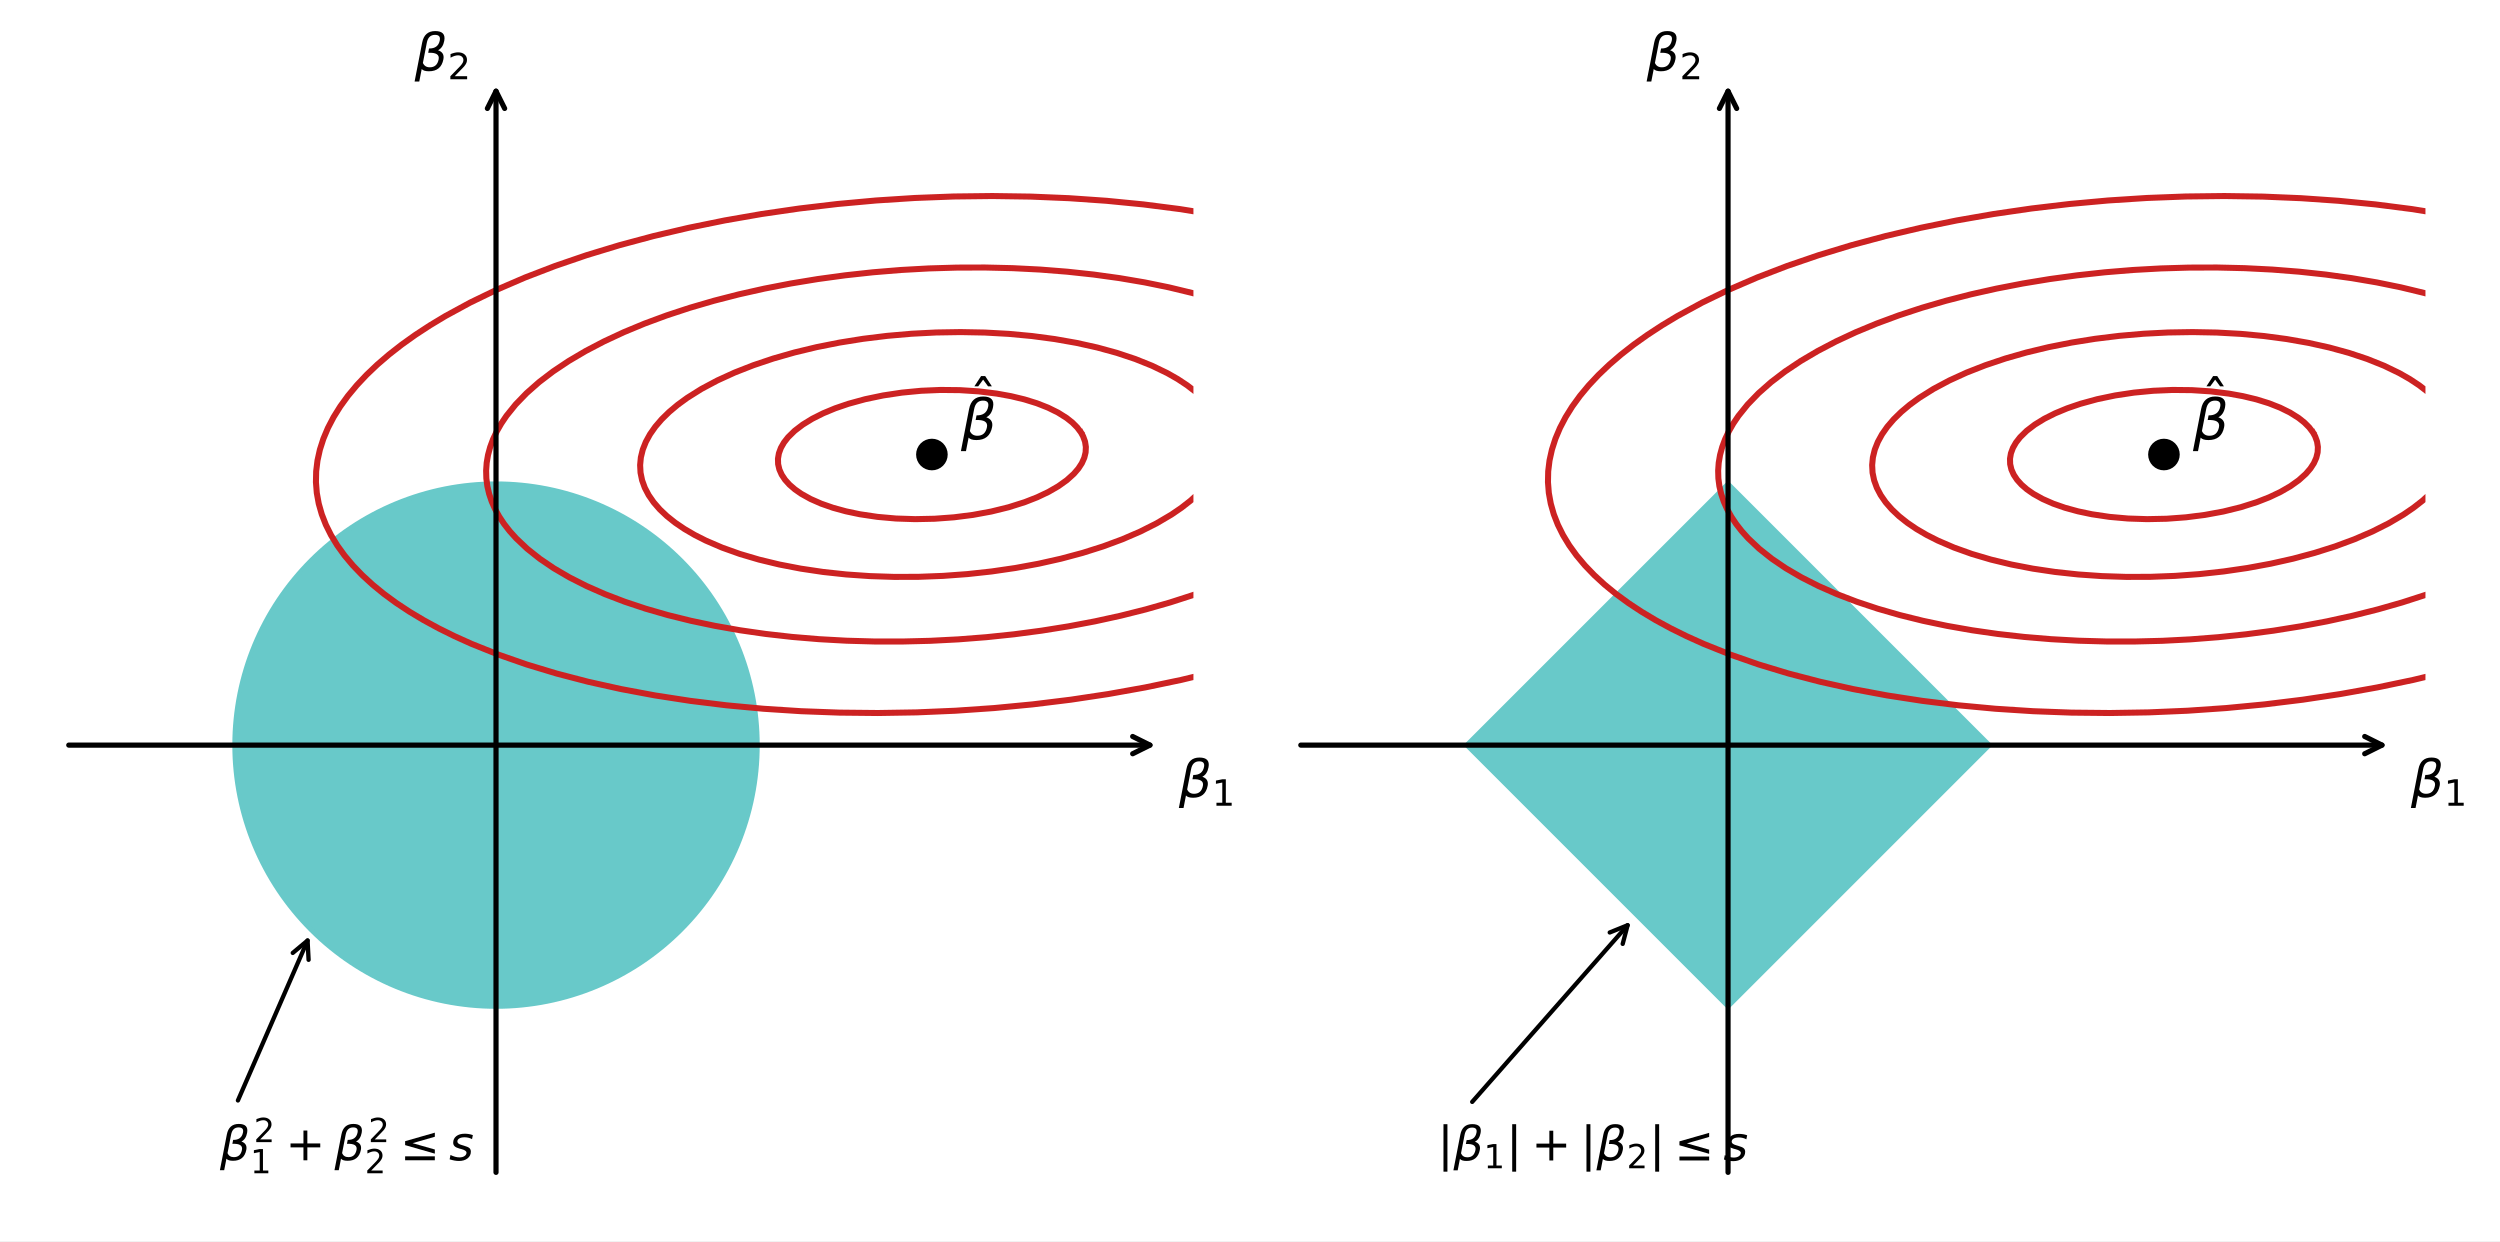
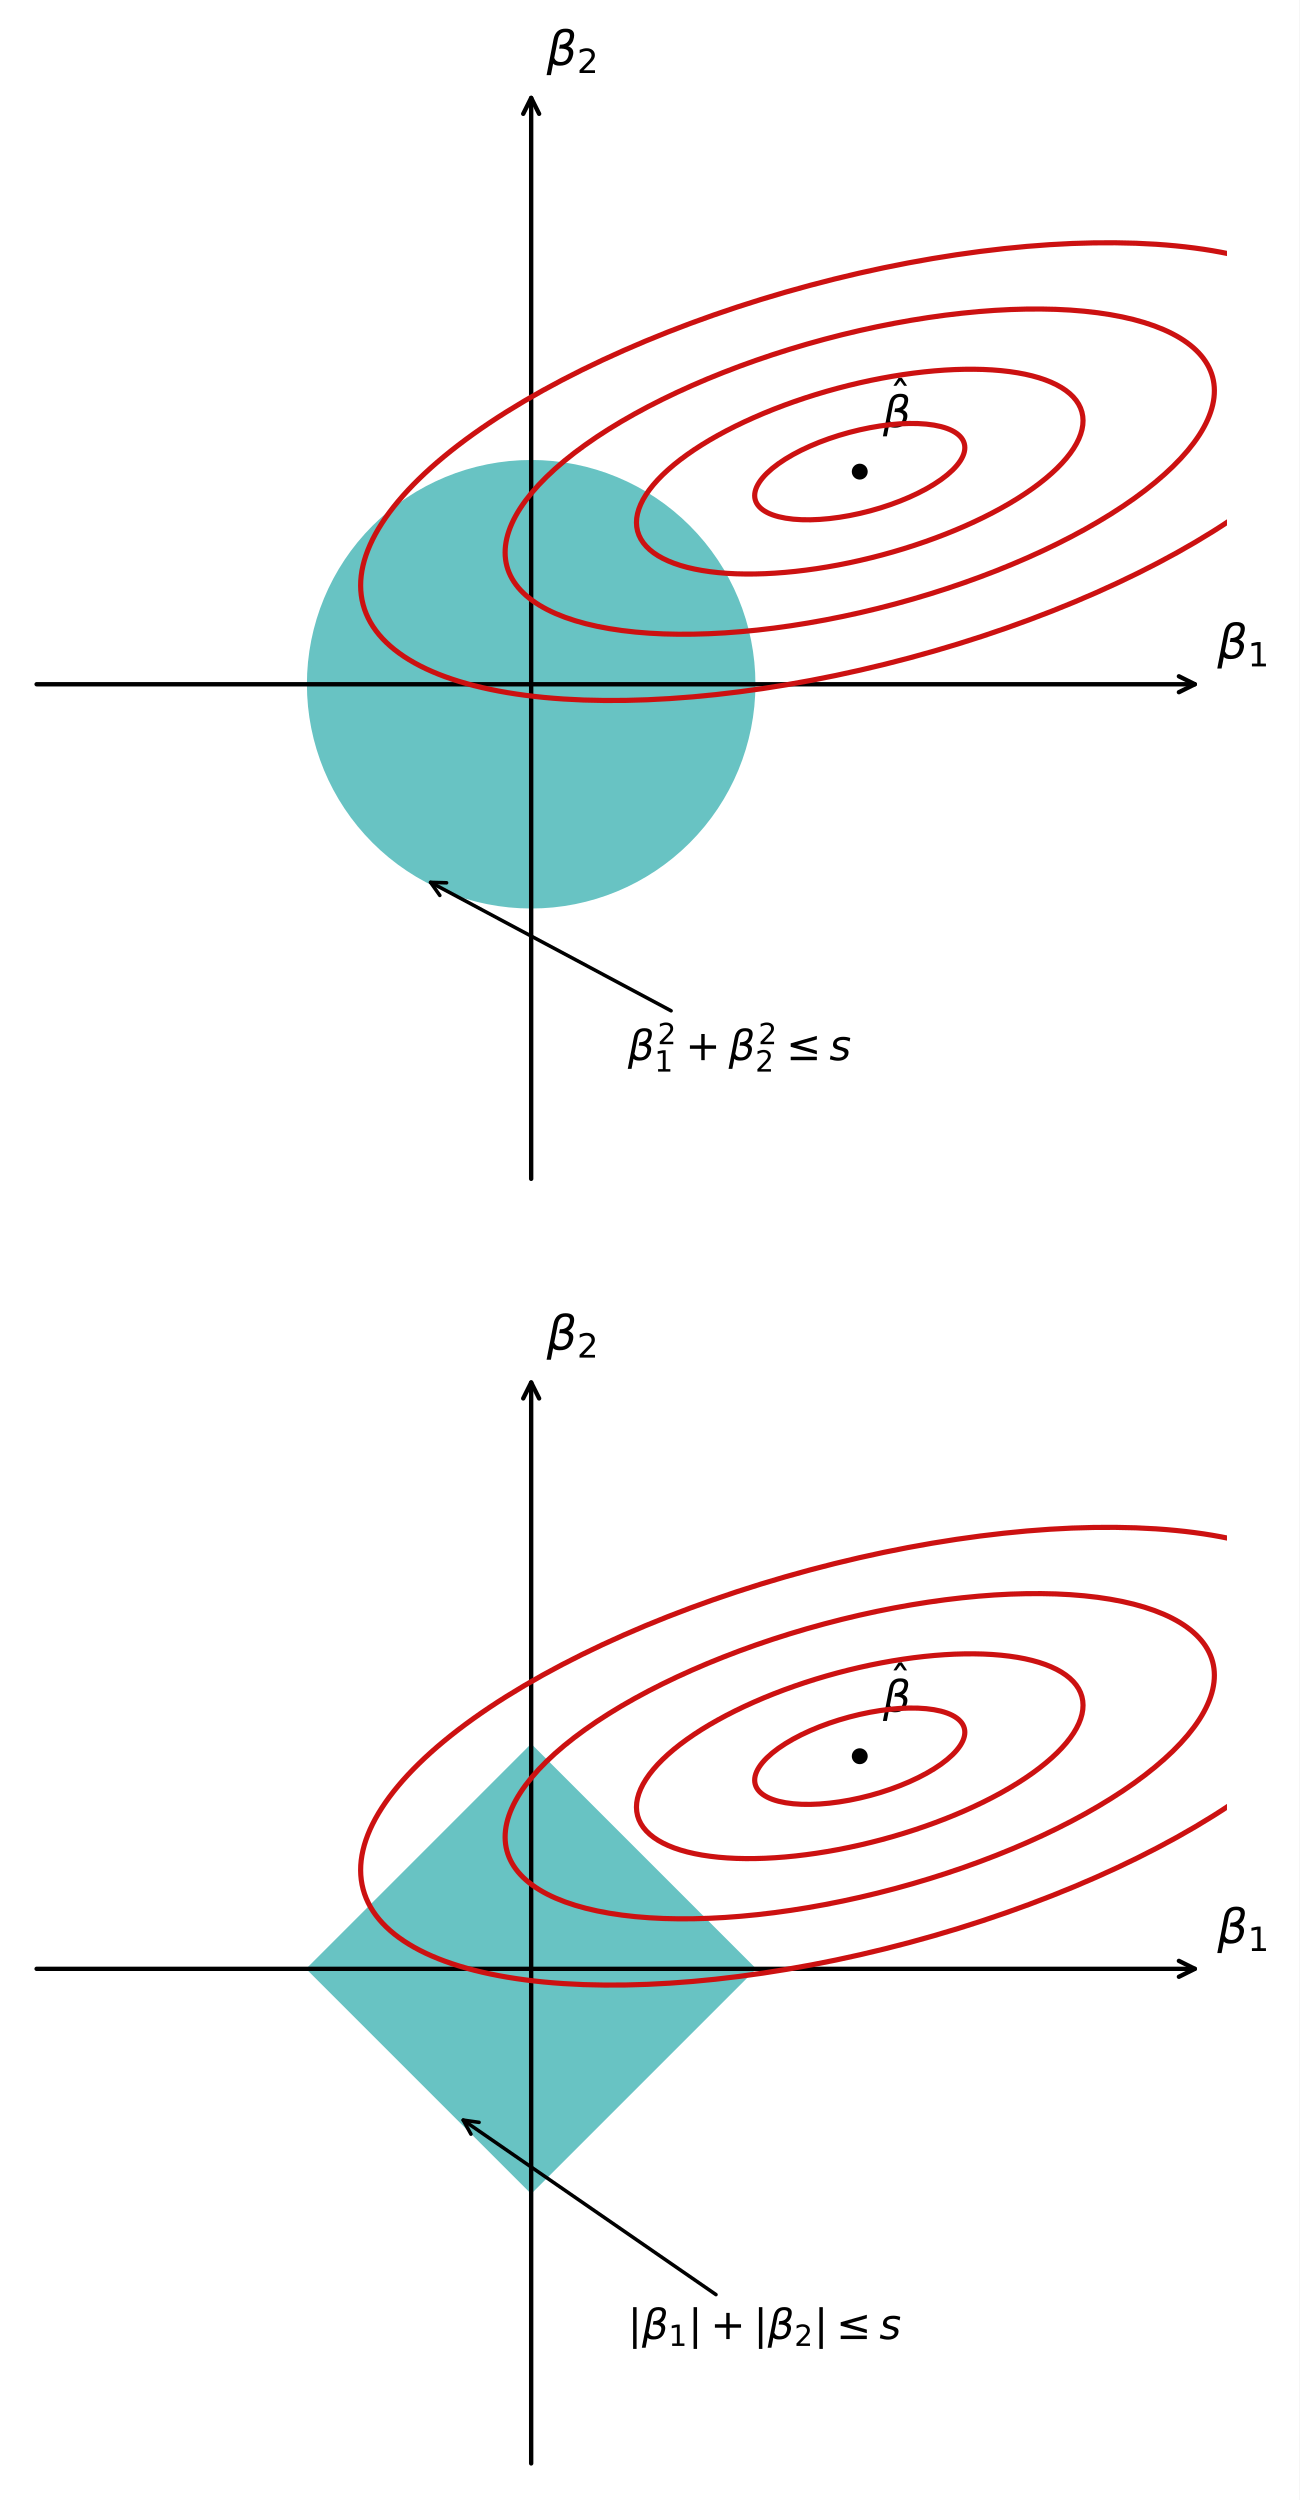
- <svg xmlns="http://www.w3.org/2000/svg" xmlns:xlink="http://www.w3.org/1999/xlink" width="579.329pt" height="287.609pt" viewBox="0 0 579.329 287.609" version="1.1">
+ <svg xmlns="http://www.w3.org/2000/svg" xmlns:xlink="http://www.w3.org/1999/xlink" width="326.73pt" height="628.613pt" viewBox="0 0 326.73 628.613" version="1.1">
  <defs>
    <style type="text/css">*{stroke-linejoin: round; stroke-linecap: butt}</style>
  </defs>
  <g id="figure_1">
    <g id="patch_1">
-       <path d="M 0 287.609  L 579.329 287.609  L 579.329 0  L 0 0  z " style="fill: #ffffff" />
+       <path d="M 0 628.613  L 326.73 628.613  L 326.73 0  L 0 0  z " style="fill: #ffffff" />
    </g>
    <g id="axes_1">
      <g id="patch_2">
-         <path d="M 114.942 233.272  C 131.015 233.272 146.432 226.886 157.797 215.521  C 169.162 204.156 175.548 188.739 175.548 172.667  C 175.548 156.594 169.162 141.177 157.797 129.812  C 146.432 118.447 131.015 112.061 114.942 112.061  C 98.87 112.061 83.453 118.447 72.088 129.812  C 60.723 141.177 54.337 156.594 54.337 172.667  C 54.337 188.739 60.723 204.156 72.088 215.521  C 83.453 226.886 98.87 233.272 114.942 233.272  z " clip-path="url(#pa622260f29)" style="fill: #4dbfbf; opacity: 0.85; stroke: #4dbfbf; stroke-linejoin: miter" />
+         <path d="M 7.2 298.41  L 308.52 298.41  L 308.52 16.53  L 7.2 16.53  z " style="fill: #ffffff" />
      </g>
-       <g id="line2d_1">
-         <path d="M 250.496 100.21  L 249.622 99.046  L 248.51 97.927  L 247.169 96.86  L 245.183 95.611  L 242.875 94.47  L 240.27 93.448  L 237.397 92.557  L 234.287 91.807  L 230.975 91.206  L 226.785 90.692  L 222.423 90.409  L 217.958 90.363  L 213.462 90.555  L 209.005 90.982  L 204.658 91.636  L 200.491 92.507  L 196.569 93.582  L 193.533 94.621  L 190.745 95.779  L 188.234 97.041  L 186.029 98.395  L 184.155 99.826  L 182.631 101.317  L 181.675 102.542  L 180.962 103.787  L 180.496 105.043  L 180.28 106.301  L 180.316 107.553  L 180.604 108.788  L 181.141 109.999  L 181.924 111.177  L 182.947 112.314  L 184.204 113.401  L 185.684 114.432  L 187.834 115.629  L 190.294 116.712  L 193.037 117.669  L 196.033 118.491  L 199.248 119.167  L 203.346 119.777  L 207.645 120.157  L 212.075 120.302  L 216.567 120.209  L 221.049 119.879  L 225.45 119.319  L 229.701 118.537  L 233.733 117.544  L 237.482 116.358  L 240.348 115.235  L 242.945 114.003  L 245.245 112.675  L 247.221 111.266  L 248.852 109.791  L 249.896 108.575  L 250.701 107.336  L 251.26 106.083  L 251.57 104.825  L 251.629 103.57  L 251.435 102.328  L 250.991 101.107  L 250.496 100.21  L 250.496 100.21  " clip-path="url(#pa622260f29)" style="fill: none; stroke: #cc2222; stroke-width: 1.4; stroke-linecap: square" />
-       </g>
-       <g id="line2d_2">
-         <path d="M 281.404 95.631  L 280.205 93.97  L 278.751 92.354  L 277.047 90.79  L 275.1 89.284  L 272.919 87.841  L 270.511 86.468  L 266.965 84.755  L 263.059 83.187  L 258.82 81.775  L 254.278 80.53  L 249.466 79.46  L 244.417 78.572  L 239.167 77.873  L 233.753 77.368  L 228.214 77.061  L 222.588 76.953  L 216.915 77.046  L 211.235 77.338  L 205.588 77.828  L 200.015 78.512  L 194.554 79.385  L 189.245 80.442  L 184.124 81.674  L 179.227 83.073  L 174.59 84.63  L 170.245 86.333  L 166.223 88.169  L 162.552 90.127  L 159.258 92.192  L 157.049 93.803  L 155.074 95.46  L 153.341 97.155  L 151.856 98.883  L 150.626 100.637  L 149.656 102.409  L 148.949 104.193  L 148.509 105.982  L 148.336 107.767  L 148.432 109.544  L 148.796 111.303  L 149.427 113.039  L 150.323 114.744  L 151.479 116.411  L 152.891 118.035  L 154.554 119.608  L 156.46 121.124  L 158.603 122.578  L 160.974 123.963  L 163.564 125.274  L 167.338 126.898  L 171.455 128.369  L 175.887 129.678  L 180.602 130.815  L 185.566 131.772  L 190.745 132.542  L 196.102 133.12  L 201.598 133.502  L 207.197 133.685  L 212.857 133.668  L 218.539 133.45  L 224.202 133.034  L 229.808 132.422  L 235.315 131.619  L 240.686 130.63  L 245.882 129.463  L 250.867 128.125  L 255.605 126.627  L 260.064 124.977  L 264.21 123.189  L 268.016 121.275  L 271.455 119.249  L 273.777 117.663  L 275.871 116.029  L 277.725 114.352  L 279.335 112.639  L 280.693 110.898  L 281.793 109.134  L 282.632 107.355  L 283.206 105.568  L 283.513 103.78  L 283.551 101.998  L 283.321 100.229  L 282.823 98.481  L 282.06 96.76  L 281.404 95.631  L 281.404 95.631  " clip-path="url(#pa622260f29)" style="fill: none; stroke: #cc2222; stroke-width: 1.4; stroke-linecap: square" />
-       </g>
-       <g id="line2d_3">
-         <path d="M 315.949 90.513  L 314.772 88.814  L 313.42 87.145  L 311.895 85.507  L 309.292 83.118  L 306.318 80.817  L 302.985 78.613  L 299.306 76.515  L 295.296 74.532  L 290.971 72.671  L 286.348 70.94  L 281.445 69.345  L 276.282 67.893  L 270.879 66.59  L 265.258 65.441  L 259.441 64.451  L 253.451 63.623  L 247.312 62.96  L 241.049 62.466  L 234.686 62.142  L 228.248 61.99  L 221.762 62.01  L 215.253 62.202  L 208.746 62.565  L 202.268 63.099  L 195.844 63.8  L 189.5 64.666  L 183.262 65.693  L 177.153 66.878  L 171.198 68.216  L 165.421 69.701  L 159.845 71.328  L 154.492 73.09  L 149.383 74.98  L 144.538 76.99  L 139.977 79.114  L 135.718 81.341  L 131.778 83.663  L 128.172 86.072  L 124.915 88.557  L 122.02 91.109  L 119.498 93.717  L 117.358 96.371  L 116.15 98.161  L 115.117 99.964  L 114.262 101.776  L 113.588 103.594  L 113.093 105.416  L 112.781 107.237  L 112.651 109.055  L 112.703 110.867  L 112.937 112.668  L 113.354 114.457  L 113.951 116.229  L 114.729 117.982  L 115.686 119.713  L 116.819 121.419  L 118.128 123.096  L 119.609 124.741  L 122.15 127.145  L 125.063 129.461  L 128.337 131.682  L 131.959 133.798  L 135.915 135.801  L 140.189 137.683  L 144.763 139.436  L 149.621 141.054  L 154.742 142.53  L 160.107 143.858  L 165.693 145.033  L 171.479 146.05  L 177.441 146.906  L 183.557 147.596  L 189.801 148.118  L 196.15 148.471  L 202.576 148.651  L 209.056 148.66  L 215.564 148.497  L 222.073 148.162  L 228.557 147.657  L 234.992 146.984  L 241.351 146.145  L 247.609 145.144  L 253.741 143.985  L 259.723 142.672  L 265.531 141.211  L 271.142 139.608  L 276.534 137.868  L 281.685 135.999  L 286.575 134.008  L 291.185 131.903  L 295.495 129.692  L 299.49 127.385  L 303.152 124.99  L 306.469 122.517  L 309.425 119.976  L 312.01 117.376  L 314.214 114.729  L 315.466 112.942  L 316.543 111.143  L 317.443 109.333  L 318.163 107.516  L 318.702 105.695  L 319.06 103.873  L 319.236 102.054  L 319.229 100.241  L 319.04 98.436  L 318.669 96.644  L 318.117 94.867  L 317.384 93.109  L 316.472 91.372  L 315.949 90.513  L 315.949 90.513  " clip-path="url(#pa622260f29)" style="fill: none; stroke: #cc2222; stroke-width: 1.4; stroke-linecap: square" />
-       </g>
-       <g id="line2d_4">
-         <path d="M 354.131 84.856  L 352.503 82.509  L 350.635 80.202  L 348.529 77.94  L 346.188 75.726  L 343.618 73.564  L 340.822 71.458  L 337.806 69.412  L 334.574 67.429  L 331.133 65.514  L 327.489 63.669  L 323.647 61.897  L 317.53 59.384  L 311.01 57.054  L 304.112 54.915  L 296.864 52.977  L 289.294 51.247  L 281.433 49.731  L 273.312 48.437  L 264.963 47.368  L 256.419 46.53  L 247.715 45.926  L 238.884 45.557  L 229.962 45.426  L 220.984 45.533  L 211.987 45.877  L 203.005 46.458  L 194.075 47.272  L 185.231 48.318  L 176.51 49.589  L 167.945 51.082  L 159.571 52.791  L 151.421 54.708  L 143.527 56.827  L 135.922 59.138  L 128.634 61.633  L 121.693 64.301  L 115.126 67.132  L 108.96 70.115  L 103.219 73.238  L 99.639 75.392  L 96.265 77.598  L 93.102 79.853  L 90.156 82.154  L 87.432 84.495  L 84.935 86.873  L 82.67 89.284  L 80.64 91.723  L 78.849 94.186  L 77.3 96.669  L 75.995 99.167  L 74.939 101.676  L 74.131 104.191  L 73.573 106.708  L 73.267 109.223  L 73.213 111.731  L 73.411 114.228  L 73.861 116.709  L 74.562 119.17  L 75.512 121.606  L 76.711 124.014  L 78.155 126.389  L 79.843 128.726  L 81.771 131.023  L 83.936 133.273  L 86.335 135.475  L 88.962 137.623  L 91.813 139.714  L 94.884 141.745  L 98.169 143.711  L 101.661 145.609  L 105.355 147.436  L 109.245 149.189  L 115.431 151.672  L 122.016 153.971  L 128.974 156.077  L 136.278 157.981  L 143.898 159.676  L 151.805 161.155  L 159.966 162.412  L 168.35 163.442  L 176.923 164.242  L 185.651 164.807  L 194.5 165.136  L 203.433 165.228  L 212.417 165.081  L 221.414 164.697  L 230.39 164.078  L 239.308 163.224  L 248.134 162.141  L 256.831 160.832  L 265.367 159.303  L 273.706 157.559  L 281.815 155.607  L 289.663 153.456  L 297.218 151.114  L 304.45 148.59  L 311.33 145.893  L 317.832 143.036  L 323.929 140.029  L 329.597 136.884  L 333.126 134.717  L 336.448 132.498  L 339.557 130.231  L 342.448 127.92  L 345.115 125.569  L 347.555 123.182  L 349.762 120.764  L 351.732 118.318  L 353.463 115.85  L 354.951 113.363  L 356.194 110.862  L 357.189 108.351  L 357.934 105.835  L 358.429 103.318  L 358.672 100.804  L 358.663 98.298  L 358.402 95.805  L 357.889 93.329  L 357.126 90.873  L 356.113 88.444  L 354.853 86.044  L 354.131 84.856  L 354.131 84.856  " clip-path="url(#pa622260f29)" style="fill: none; stroke: #cc2222; stroke-width: 1.4; stroke-linecap: square" />
-       </g>
+       <g id="matplotlib.axis_1" />
+       <g id="matplotlib.axis_2" />
      <g id="patch_3">
-         <path d="M 15.937 172.667  Q 141.878 172.667 266.478 172.667  " style="fill: none; stroke: #000000; stroke-width: 1.2; stroke-linecap: round" />
-         <path d="M 262.478 170.667  L 266.478 172.667  L 262.478 174.667  " style="fill: none; stroke: #000000; stroke-width: 1.2; stroke-linecap: round" />
+         <path d="M 133.56 227.94  C 148.382 227.94 162.599 222.051 173.08 211.57  C 183.561 201.089 189.45 186.872 189.45 172.05  C 189.45 157.228 183.561 143.011 173.08 132.53  C 162.599 122.049 148.382 116.16 133.56 116.16  C 118.738 116.16 104.521 122.049 94.04 132.53  C 83.559 143.011 77.67 157.228 77.67 172.05  C 77.67 186.872 83.559 201.089 94.04 211.57  C 104.521 222.051 118.738 227.94 133.56 227.94  z " clip-path="url(#p25289626ac)" style="fill: #4db8b8; opacity: 0.85; stroke: #4db8b8; stroke-linejoin: miter" />
      </g>
      <g id="patch_4">
-         <path d="M 114.942 271.672  Q 114.942 145.731 114.942 21.131  " style="fill: none; stroke: #000000; stroke-width: 1.2; stroke-linecap: round" />
-         <path d="M 112.942 25.131  L 114.942 21.131  L 116.942 25.131  " style="fill: none; stroke: #000000; stroke-width: 1.2; stroke-linecap: round" />
+         <path d="M 9.204 172.05  Q 155.432 172.05 300.431 172.05  " style="fill: none; stroke: #000000; stroke-width: 1.1; stroke-linecap: round" />
+         <path d="M 296.431 170.05  L 300.431 172.05  L 296.431 174.05  " style="fill: none; stroke: #000000; stroke-width: 1.1; stroke-linecap: round" />
+       </g>
+       <g id="patch_5">
+         <path d="M 133.56 296.411  Q 133.56 159.901 133.56 24.622  " style="fill: none; stroke: #000000; stroke-width: 1.1; stroke-linecap: round" />
+         <path d="M 131.56 28.622  L 133.56 24.622  L 135.56 28.622  " style="fill: none; stroke: #000000; stroke-width: 1.1; stroke-linecap: round" />
      </g>
      <g id="text_1">
-         <g transform="translate(273.1891 184.7875) scale(0.12 -0.12)">
+         <g transform="translate(306.09 165.642) scale(0.12 -0.12)">
          <defs>
            <path id="DejaVuSans-Oblique-3b2" d="M 872 216  L 572 -1331  L -6 -1331  L 928 3478  Q 1206 4903 2538 4903  Q 3888 4903 3659 3700  Q 3503 2844 2894 2531  Q 3713 2250 3553 1416  Q 3272 -69 1759 -66  Q 1097 -63 872 216  z M 1019 966  Q 1259 422 1875 425  Q 2775 425 2966 1406  Q 3138 2288 1675 2219  L 1778 2750  Q 2909 2731 3106 3750  Q 3241 4438 2509 4434  Q 1691 4434 1503 3459  L 1019 966  z " transform="scale(0.015625)" />
            <path id="DejaVuSans-31" d="M 794 531  L 1825 531  L 1825 4091  L 703 3866  L 703 4441  L 1819 4666  L 2450 4666  L 2450 531  L 3481 531  L 3481 0  L 794 0  L 794 531  z " transform="scale(0.015625)" />
          </defs>
          <use xlink:href="#DejaVuSans-Oblique-3b2" transform="translate(0 0.390625)" />
          <use xlink:href="#DejaVuSans-31" transform="translate(63.81836 -16.01562) scale(0.7)" />
        </g>
      </g>
      <g id="text_2">
-         <g transform="translate(96.0875 16.44) scale(0.12 -0.12)">
+         <g transform="translate(137.448 16.44) scale(0.12 -0.12)">
          <defs>
            <path id="DejaVuSans-32" d="M 1228 531  L 3431 531  L 3431 0  L 469 0  L 469 531  Q 828 903 1448 1529  Q 2069 2156 2228 2338  Q 2531 2678 2651 2914  Q 2772 3150 2772 3378  Q 2772 3750 2511 3984  Q 2250 4219 1831 4219  Q 1534 4219 1204 4116  Q 875 4013 500 3803  L 500 4441  Q 881 4594 1212 4672  Q 1544 4750 1819 4750  Q 2544 4750 2975 4387  Q 3406 4025 3406 3419  Q 3406 3131 3298 2873  Q 3191 2616 2906 2266  Q 2828 2175 2409 1742  Q 1991 1309 1228 531  z " transform="scale(0.015625)" />
          </defs>
          <use xlink:href="#DejaVuSans-Oblique-3b2" transform="translate(0 0.390625)" />
          <use xlink:href="#DejaVuSans-32" transform="translate(63.81836 -16.01562) scale(0.7)" />
        </g>
      </g>
-       <g id="patch_5">
-         <path d="M 55.135 255.008  Q 63.428 235.966 71.274 217.95  " style="fill: none; stroke: #000000; stroke-linecap: round" />
-         <path d="M 67.843 220.819  L 71.274 217.95  L 71.51 222.416  " style="fill: none; stroke: #000000; stroke-linecap: round" />
+       <g id="text_3">
+         <g transform="translate(222.012 107.532) scale(0.11 -0.11)">
+           <defs>
+             <path id="DejaVuSans-302" d="M -1831 5119  L -1369 5119  L -603 3944  L -1038 3944  L -1600 4709  L -2163 3944  L -2597 3944  L -1831 5119  z M -1600 3584  L -1600 3584  z " transform="scale(0.015625)" />
+           </defs>
+           <use xlink:href="#DejaVuSans-302" transform="translate(64.53271 34.01562)" />
+           <use xlink:href="#DejaVuSans-Oblique-3b2" transform="translate(0 0.90625)" />
+         </g>
      </g>
-       <g id="text_3">
-         <g transform="translate(50.97036 268.9613) scale(0.11 -0.11)">
+       <g id="patch_6">
+         <path d="M 168.738 254.158  Q 138.057 237.775 108.263 221.866  " style="fill: none; stroke: #000000; stroke-width: 0.9; stroke-linecap: round" />
+         <path d="M 110.591 225.15  L 108.263 221.866  L 112.287 221.974  " style="fill: none; stroke: #000000; stroke-width: 0.9; stroke-linecap: round" />
+       </g>
+       <g id="text_4">
+         <g transform="translate(157.86 266.655) scale(0.105 -0.105)">
          <defs>
            <path id="DejaVuSans-2b" d="M 2944 4013  L 2944 2272  L 4684 2272  L 4684 1741  L 2944 1741  L 2944 0  L 2419 0  L 2419 1741  L 678 1741  L 678 2272  L 2419 2272  L 2419 4013  L 2944 4013  z " transform="scale(0.015625)" />
            <path id="DejaVuSans-2264" d="M 4684 3175  L 1684 2309  L 4684 1453  L 4684 897  L 678 2047  L 678 2578  L 4684 3725  L 4684 3175  z M 678 531  L 4684 531  L 4684 0  L 678 0  L 678 531  z " transform="scale(0.015625)" />
            <path id="DejaVuSans-Oblique-73" d="M 3200 3397  L 3091 2853  Q 2863 2978 2609 3040  Q 2356 3103 2088 3103  Q 1634 3103 1373 2948  Q 1113 2794 1113 2528  Q 1113 2219 1719 2053  Q 1766 2041 1788 2034  L 1972 1978  Q 2547 1819 2739 1644  Q 2931 1469 2931 1166  Q 2931 609 2489 259  Q 2047 -91 1331 -91  Q 1053 -91 747 -37  Q 441 16 72 128  L 184 722  Q 500 559 806 475  Q 1113 391 1394 391  Q 1816 391 2080 572  Q 2344 753 2344 1031  Q 2344 1331 1650 1516  L 1591 1531  L 1394 1581  Q 956 1697 753 1886  Q 550 2075 550 2369  Q 550 2928 970 3256  Q 1391 3584 2113 3584  Q 2397 3584 2667 3537  Q 2938 3491 3200 3397  z " transform="scale(0.015625)" />
          </defs>
          <use xlink:href="#DejaVuSans-Oblique-3b2" transform="translate(0 0.765625)" />
          <use xlink:href="#DejaVuSans-32" transform="translate(71.35357 39.04688) scale(0.7)" />
          <use xlink:href="#DejaVuSans-31" transform="translate(63.81836 -26.57812) scale(0.7)" />
          <use xlink:href="#DejaVuSans-2b" transform="translate(138.1065 0.765625)" />
          <use xlink:href="#DejaVuSans-Oblique-3b2" transform="translate(241.378 0.765625)" />
          <use xlink:href="#DejaVuSans-32" transform="translate(312.7315 39.04688) scale(0.7)" />
          <use xlink:href="#DejaVuSans-32" transform="translate(305.1963 -26.57812) scale(0.7)" />
          <use xlink:href="#DejaVuSans-2264" transform="translate(379.4845 0.765625)" />
          <use xlink:href="#DejaVuSans-Oblique-73" transform="translate(482.756 0.765625)" />
        </g>
      </g>
-       <g id="PathCollection_1">
+       <g id="patch_7">
+         <path d="M 218.822 128.448  C 225.793 126.58 232.202 123.75 236.637 120.58  C 241.071 117.41 243.169 114.16 242.469 111.546  C 241.768 108.932 238.326 107.166 232.901 106.638  C 227.476 106.111 220.51 106.864 213.538 108.732  C 206.567 110.6 200.158 113.43 195.723 116.6  C 191.289 119.77 189.191 123.02 189.891 125.634  C 190.592 128.248 194.034 130.014 199.459 130.542  C 204.884 131.069 211.85 130.316 218.822 128.448  L 218.822 128.448  z " clip-path="url(#p25289626ac)" style="fill: none; stroke: #cc1111; stroke-width: 1.3; stroke-linejoin: miter" />
+       </g>
+       <g id="patch_8">
+         <path d="M 221.793 139.539  C 236.608 135.569 250.227 129.554 259.65 122.819  C 269.074 116.083 273.532 109.177 272.043 103.621  C 270.555 98.066 263.241 94.314 251.712 93.193  C 240.184 92.071 225.382 93.672 210.567 97.641  C 195.752 101.611 182.133 107.626 172.71 114.361  C 163.286 121.097 158.828 128.003 160.317 133.559  C 161.805 139.114 169.119 142.866 180.648 143.987  C 192.176 145.109 206.978 143.508 221.793 139.539  L 221.793 139.539  z " clip-path="url(#p25289626ac)" style="fill: none; stroke: #cc1111; stroke-width: 1.3; stroke-linejoin: miter" />
+       </g>
+       <g id="patch_9">
+         <path d="M 225.095 151.862  C 248.625 145.557 270.255 136.004 285.221 125.306  C 300.188 114.609 307.268 103.64 304.904 94.816  C 302.54 85.993 290.924 80.034 272.614 78.253  C 254.304 76.472 230.795 79.014 207.265 85.318  C 183.735 91.623 162.105 101.176 147.139 111.874  C 132.172 122.571 125.092 133.54 127.456 142.364  C 129.82 151.187 141.436 157.146 159.746 158.927  C 178.056 160.708 201.565 158.166 225.095 151.862  L 225.095 151.862  z " clip-path="url(#p25289626ac)" style="fill: none; stroke: #cc1111; stroke-width: 1.3; stroke-linejoin: miter" />
+       </g>
+       <g id="patch_10">
+         <path d="M 228.727 165.417  C 261.843 156.543 292.286 143.098 313.349 128.042  C 334.413 112.987 344.379 97.549 341.051 85.131  C 337.723 72.712 321.375 64.326 295.605 61.819  C 269.835 59.313 236.749 62.89 203.633 71.763  C 170.517 80.637 140.074 94.082 119.011 109.138  C 97.947 124.193 87.981 139.631 91.309 152.049  C 94.637 164.468 110.985 172.854 136.755 175.361  C 162.525 177.867 195.611 174.29 228.727 165.417  L 228.727 165.417  z " clip-path="url(#p25289626ac)" style="fill: none; stroke: #cc1111; stroke-width: 1.3; stroke-linejoin: miter" />
+       </g>
+       <g id="line2d_1">
        <defs>
-           <path id="me62426f698" d="M 0 3.162  C 0.839 3.162 1.643 2.829 2.236 2.236  C 2.829 1.643 3.162 0.839 3.162 0  C 3.162 -0.839 2.829 -1.643 2.236 -2.236  C 1.643 -2.829 0.839 -3.162 0 -3.162  C -0.839 -3.162 -1.643 -2.829 -2.236 -2.236  C -2.829 -1.643 -3.162 -0.839 -3.162 0  C -3.162 0.839 -2.829 1.643 -2.236 2.236  C -1.643 2.829 -0.839 3.162 0 3.162  z " style="stroke: #000000" />
+           <path id="m0732756d0e" d="M 0 1.5  C 0.398 1.5 0.779 1.342 1.061 1.061  C 1.342 0.779 1.5 0.398 1.5 0  C 1.5 -0.398 1.342 -0.779 1.061 -1.061  C 0.779 -1.342 0.398 -1.5 0 -1.5  C -0.398 -1.5 -0.779 -1.342 -1.061 -1.061  C -1.342 -0.779 -1.5 -0.398 -1.5 0  C -1.5 0.398 -1.342 0.779 -1.061 1.061  C -0.779 1.342 -0.398 1.5 0 1.5  z " style="stroke: #000000" />
        </defs>
-         <g clip-path="url(#pa622260f29)">
-           <use xlink:href="#me62426f698" x="215.951" y="105.327" style="stroke: #000000" />
-         </g>
-       </g>
-       <g id="text_4">
-         <g transform="translate(222.6848 101.9605) scale(0.13 -0.13)">
-           <defs>
-             <path id="DejaVuSans-302" d="M -1831 5119  L -1369 5119  L -603 3944  L -1038 3944  L -1600 4709  L -2163 3944  L -2597 3944  L -1831 5119  z M -1600 3584  L -1600 3584  z " transform="scale(0.015625)" />
-           </defs>
-           <use xlink:href="#DejaVuSans-302" transform="translate(64.53271 34.01562)" />
-           <use xlink:href="#DejaVuSans-Oblique-3b2" transform="translate(0 0.90625)" />
+         <g clip-path="url(#p25289626ac)">
+           <use xlink:href="#m0732756d0e" x="216.18" y="118.59" style="stroke: #000000" />
        </g>
      </g>
    </g>
    <g id="axes_2">
-       <g id="patch_6">
-         <path d="M 461.048 172.667  L 400.442 112.061  L 339.837 172.667  L 400.442 233.272  z " clip-path="url(#p5a4af31b25)" style="fill: #4dbfbf; opacity: 0.85; stroke: #4dbfbf; stroke-linejoin: miter" />
+       <g id="patch_11">
+         <path d="M 7.2 621.413  L 308.52 621.413  L 308.52 339.533  L 7.2 339.533  z " style="fill: #ffffff" />
      </g>
-       <g id="line2d_5">
-         <path d="M 535.996 100.21  L 535.122 99.046  L 534.01 97.927  L 532.669 96.86  L 530.683 95.611  L 528.375 94.47  L 525.77 93.448  L 522.897 92.557  L 519.787 91.807  L 516.475 91.206  L 512.285 90.692  L 507.923 90.409  L 503.458 90.363  L 498.962 90.555  L 494.505 90.982  L 490.158 91.636  L 485.991 92.507  L 482.069 93.582  L 479.033 94.621  L 476.245 95.779  L 473.734 97.041  L 471.529 98.395  L 469.655 99.826  L 468.131 101.317  L 467.175 102.542  L 466.462 103.787  L 465.996 105.043  L 465.78 106.301  L 465.816 107.553  L 466.104 108.788  L 466.641 109.999  L 467.424 111.177  L 468.447 112.314  L 469.704 113.401  L 471.184 114.432  L 473.334 115.629  L 475.794 116.712  L 478.537 117.669  L 481.533 118.491  L 484.748 119.167  L 488.846 119.777  L 493.145 120.157  L 497.575 120.302  L 502.067 120.209  L 506.549 119.879  L 510.95 119.319  L 515.201 118.537  L 519.233 117.544  L 522.982 116.358  L 525.848 115.235  L 528.445 114.003  L 530.745 112.675  L 532.721 111.266  L 534.352 109.791  L 535.396 108.575  L 536.201 107.336  L 536.76 106.083  L 537.07 104.825  L 537.129 103.57  L 536.935 102.328  L 536.491 101.107  L 535.996 100.21  L 535.996 100.21  " clip-path="url(#p5a4af31b25)" style="fill: none; stroke: #cc2222; stroke-width: 1.4; stroke-linecap: square" />
+       <g id="matplotlib.axis_3" />
+       <g id="matplotlib.axis_4" />
+       <g id="patch_12">
+         <path d="M 77.67 495.053  L 133.56 439.163  L 189.45 495.053  L 133.56 550.943  z " clip-path="url(#pac834e844b)" style="fill: #4db8b8; opacity: 0.85; stroke: #4db8b8; stroke-linejoin: miter" />
      </g>
-       <g id="line2d_6">
-         <path d="M 566.904 95.631  L 565.705 93.97  L 564.251 92.354  L 562.547 90.79  L 560.6 89.284  L 558.419 87.841  L 556.011 86.468  L 552.465 84.755  L 548.559 83.187  L 544.32 81.775  L 539.778 80.53  L 534.966 79.46  L 529.917 78.572  L 524.667 77.873  L 519.253 77.368  L 513.714 77.061  L 508.088 76.953  L 502.415 77.046  L 496.735 77.338  L 491.088 77.828  L 485.515 78.512  L 480.054 79.385  L 474.745 80.442  L 469.624 81.674  L 464.727 83.073  L 460.09 84.63  L 455.745 86.333  L 451.723 88.169  L 448.052 90.127  L 444.758 92.192  L 442.549 93.803  L 440.574 95.46  L 438.841 97.155  L 437.356 98.883  L 436.126 100.637  L 435.156 102.409  L 434.449 104.193  L 434.009 105.982  L 433.836 107.767  L 433.932 109.544  L 434.296 111.303  L 434.927 113.039  L 435.823 114.744  L 436.979 116.411  L 438.391 118.035  L 440.054 119.608  L 441.96 121.124  L 444.103 122.578  L 446.474 123.963  L 449.064 125.274  L 452.838 126.898  L 456.955 128.369  L 461.387 129.678  L 466.102 130.815  L 471.066 131.772  L 476.245 132.542  L 481.602 133.12  L 487.098 133.502  L 492.697 133.685  L 498.357 133.668  L 504.039 133.45  L 509.702 133.034  L 515.308 132.422  L 520.815 131.619  L 526.186 130.63  L 531.382 129.463  L 536.367 128.125  L 541.105 126.627  L 545.564 124.977  L 549.71 123.189  L 553.516 121.275  L 556.955 119.249  L 559.277 117.663  L 561.371 116.029  L 563.225 114.352  L 564.835 112.639  L 566.193 110.898  L 567.293 109.134  L 568.132 107.355  L 568.706 105.568  L 569.013 103.78  L 569.051 101.998  L 568.821 100.229  L 568.323 98.481  L 567.56 96.76  L 566.904 95.631  L 566.904 95.631  " clip-path="url(#p5a4af31b25)" style="fill: none; stroke: #cc2222; stroke-width: 1.4; stroke-linecap: square" />
+       <g id="patch_13">
+         <path d="M 9.204 495.053  Q 155.432 495.053 300.431 495.053  " style="fill: none; stroke: #000000; stroke-width: 1.1; stroke-linecap: round" />
+         <path d="M 296.431 493.053  L 300.431 495.053  L 296.431 497.053  " style="fill: none; stroke: #000000; stroke-width: 1.1; stroke-linecap: round" />
      </g>
-       <g id="line2d_7">
-         <path d="M 580.329 74.321  L 576.471 72.671  L 571.848 70.94  L 566.945 69.345  L 561.782 67.893  L 556.379 66.59  L 550.758 65.441  L 544.941 64.451  L 538.951 63.623  L 532.812 62.96  L 526.549 62.466  L 520.186 62.142  L 513.748 61.99  L 507.262 62.01  L 500.753 62.202  L 494.246 62.565  L 487.768 63.099  L 481.344 63.8  L 475 64.666  L 468.762 65.693  L 462.653 66.878  L 456.698 68.216  L 450.921 69.701  L 445.345 71.328  L 439.992 73.09  L 434.883 74.98  L 430.038 76.99  L 425.477 79.114  L 421.218 81.341  L 417.278 83.663  L 413.672 86.072  L 410.415 88.557  L 407.52 91.109  L 404.998 93.717  L 402.858 96.371  L 401.65 98.161  L 400.617 99.964  L 399.762 101.776  L 399.088 103.594  L 398.593 105.416  L 398.281 107.237  L 398.151 109.055  L 398.203 110.867  L 398.437 112.668  L 398.854 114.457  L 399.451 116.229  L 400.229 117.982  L 401.186 119.713  L 402.319 121.419  L 403.628 123.096  L 405.109 124.741  L 407.65 127.145  L 410.563 129.461  L 413.837 131.682  L 417.459 133.798  L 421.415 135.801  L 425.689 137.683  L 430.263 139.436  L 435.121 141.054  L 440.242 142.53  L 445.607 143.858  L 451.193 145.033  L 456.979 146.05  L 462.941 146.906  L 469.057 147.596  L 475.301 148.118  L 481.65 148.471  L 488.076 148.651  L 494.556 148.66  L 501.064 148.497  L 507.573 148.162  L 514.057 147.657  L 520.492 146.984  L 526.851 146.145  L 533.109 145.144  L 539.241 143.985  L 545.223 142.672  L 551.031 141.211  L 556.642 139.608  L 562.034 137.868  L 567.185 135.999  L 572.075 134.008  L 576.685 131.903  L 580.329 130.048  L 580.329 130.048  " clip-path="url(#p5a4af31b25)" style="fill: none; stroke: #cc2222; stroke-width: 1.4; stroke-linecap: square" />
-       </g>
-       <g id="line2d_8">
-         <path d="M 580.329 52.486  L 574.794 51.247  L 566.933 49.731  L 558.812 48.437  L 550.463 47.368  L 541.919 46.53  L 533.215 45.926  L 524.384 45.557  L 515.462 45.426  L 506.484 45.533  L 497.487 45.877  L 488.505 46.458  L 479.575 47.272  L 470.731 48.318  L 462.01 49.589  L 453.445 51.082  L 445.071 52.791  L 436.921 54.708  L 429.027 56.827  L 421.422 59.138  L 414.134 61.633  L 407.193 64.301  L 400.626 67.132  L 394.46 70.115  L 388.719 73.238  L 385.139 75.392  L 381.765 77.598  L 378.602 79.853  L 375.656 82.154  L 372.932 84.495  L 370.435 86.873  L 368.17 89.284  L 366.14 91.723  L 364.349 94.186  L 362.8 96.669  L 361.495 99.167  L 360.439 101.676  L 359.631 104.191  L 359.073 106.708  L 358.767 109.223  L 358.713 111.731  L 358.911 114.228  L 359.361 116.709  L 360.062 119.17  L 361.012 121.606  L 362.211 124.014  L 363.655 126.389  L 365.343 128.726  L 367.271 131.023  L 369.436 133.273  L 371.835 135.475  L 374.462 137.623  L 377.313 139.714  L 380.384 141.745  L 383.669 143.711  L 387.161 145.609  L 390.855 147.436  L 394.745 149.189  L 400.931 151.672  L 407.516 153.971  L 414.474 156.077  L 421.778 157.981  L 429.398 159.676  L 437.305 161.155  L 445.466 162.412  L 453.85 163.442  L 462.423 164.242  L 471.151 164.807  L 480 165.136  L 488.933 165.228  L 497.917 165.081  L 506.914 164.697  L 515.89 164.078  L 524.808 163.224  L 533.634 162.141  L 542.331 160.832  L 550.867 159.303  L 559.206 157.559  L 567.315 155.607  L 575.163 153.456  L 580.329 151.885  L 580.329 151.885  " clip-path="url(#p5a4af31b25)" style="fill: none; stroke: #cc2222; stroke-width: 1.4; stroke-linecap: square" />
-       </g>
-       <g id="patch_7">
-         <path d="M 301.437 172.667  Q 427.378 172.667 551.978 172.667  " style="fill: none; stroke: #000000; stroke-width: 1.2; stroke-linecap: round" />
-         <path d="M 547.978 170.667  L 551.978 172.667  L 547.978 174.667  " style="fill: none; stroke: #000000; stroke-width: 1.2; stroke-linecap: round" />
-       </g>
-       <g id="patch_8">
-         <path d="M 400.442 271.672  Q 400.442 145.731 400.442 21.131  " style="fill: none; stroke: #000000; stroke-width: 1.2; stroke-linecap: round" />
-         <path d="M 398.442 25.131  L 400.442 21.131  L 402.442 25.131  " style="fill: none; stroke: #000000; stroke-width: 1.2; stroke-linecap: round" />
+       <g id="patch_14">
+         <path d="M 133.56 619.414  Q 133.56 482.904 133.56 347.625  " style="fill: none; stroke: #000000; stroke-width: 1.1; stroke-linecap: round" />
+         <path d="M 131.56 351.625  L 133.56 347.625  L 135.56 351.625  " style="fill: none; stroke: #000000; stroke-width: 1.1; stroke-linecap: round" />
      </g>
      <g id="text_5">
-         <g transform="translate(558.6891 184.7875) scale(0.12 -0.12)">
+         <g transform="translate(306.09 488.6451) scale(0.12 -0.12)">
          <use xlink:href="#DejaVuSans-Oblique-3b2" transform="translate(0 0.390625)" />
          <use xlink:href="#DejaVuSans-31" transform="translate(63.81836 -16.01562) scale(0.7)" />
        </g>
      </g>
      <g id="text_6">
-         <g transform="translate(381.5875 16.44) scale(0.12 -0.12)">
+         <g transform="translate(137.448 339.4431) scale(0.12 -0.12)">
          <use xlink:href="#DejaVuSans-Oblique-3b2" transform="translate(0 0.390625)" />
          <use xlink:href="#DejaVuSans-32" transform="translate(63.81836 -16.01562) scale(0.7)" />
        </g>
      </g>
-       <g id="patch_9">
-         <path d="M 341.157 255.34  Q 359.533 234.451 377.17 214.402  " style="fill: none; stroke: #000000; stroke-linecap: round" />
-         <path d="M 373.026 216.085  L 377.17 214.402  L 376.03 218.727  " style="fill: none; stroke: #000000; stroke-linecap: round" />
+       <g id="text_7">
+         <g transform="translate(222.012 430.5351) scale(0.11 -0.11)">
+           <use xlink:href="#DejaVuSans-302" transform="translate(64.53271 34.01562)" />
+           <use xlink:href="#DejaVuSans-Oblique-3b2" transform="translate(0 0.90625)" />
+         </g>
      </g>
-       <g id="text_7">
-         <g transform="translate(333.1034 268.9613) scale(0.11 -0.11)">
+       <g id="patch_15">
+         <path d="M 180.025 576.967  Q 147.836 554.743 116.475 533.091  " style="fill: none; stroke: #000000; stroke-width: 0.9; stroke-linecap: round" />
+         <path d="M 118.415 536.618  L 116.475 533.091  L 120.46 533.655  " style="fill: none; stroke: #000000; stroke-width: 0.9; stroke-linecap: round" />
+       </g>
+       <g id="text_8">
+         <g transform="translate(157.86 588.1881) scale(0.105 -0.105)">
          <defs>
            <path id="DejaVuSans-7c" d="M 1344 4891  L 1344 -1509  L 813 -1509  L 813 4891  L 1344 4891  z " transform="scale(0.015625)" />
          </defs>
          <use xlink:href="#DejaVuSans-7c" transform="translate(0 0.390625)" />
          <use xlink:href="#DejaVuSans-Oblique-3b2" transform="translate(33.69141 0.390625)" />
          <use xlink:href="#DejaVuSans-31" transform="translate(97.50977 -16.01562) scale(0.7)" />
          <use xlink:href="#DejaVuSans-7c" transform="translate(144.7803 0.390625)" />
          <use xlink:href="#DejaVuSans-2b" transform="translate(197.9541 0.390625)" />
          <use xlink:href="#DejaVuSans-7c" transform="translate(301.2256 0.390625)" />
          <use xlink:href="#DejaVuSans-Oblique-3b2" transform="translate(334.917 0.390625)" />
          <use xlink:href="#DejaVuSans-32" transform="translate(398.7354 -16.01562) scale(0.7)" />
          <use xlink:href="#DejaVuSans-7c" transform="translate(446.0059 0.390625)" />
          <use xlink:href="#DejaVuSans-2264" transform="translate(499.1797 0.390625)" />
          <use xlink:href="#DejaVuSans-Oblique-73" transform="translate(602.4512 0.390625)" />
        </g>
      </g>
-       <g id="PathCollection_2">
-         <g clip-path="url(#p5a4af31b25)">
-           <use xlink:href="#me62426f698" x="501.451" y="105.327" style="stroke: #000000" />
-         </g>
+       <g id="patch_16">
+         <path d="M 218.822 451.451  C 225.793 449.583 232.202 446.753 236.637 443.583  C 241.071 440.413 243.169 437.163 242.469 434.549  C 241.768 431.935 238.326 430.169 232.901 429.641  C 227.476 429.114 220.51 429.867 213.538 431.735  C 206.567 433.603 200.158 436.433 195.723 439.603  C 191.289 442.773 189.191 446.023 189.891 448.637  C 190.592 451.252 194.034 453.017 199.459 453.545  C 204.884 454.073 211.85 453.319 218.822 451.451  L 218.822 451.451  z " clip-path="url(#pac834e844b)" style="fill: none; stroke: #cc1111; stroke-width: 1.3; stroke-linejoin: miter" />
      </g>
-       <g id="text_8">
-         <g transform="translate(508.1848 101.9605) scale(0.13 -0.13)">
-           <use xlink:href="#DejaVuSans-302" transform="translate(64.53271 34.01562)" />
-           <use xlink:href="#DejaVuSans-Oblique-3b2" transform="translate(0 0.90625)" />
+       <g id="patch_17">
+         <path d="M 221.793 462.542  C 236.608 458.572 250.227 452.557 259.65 445.822  C 269.074 439.086 273.532 432.18 272.043 426.625  C 270.555 421.069 263.241 417.317 251.712 416.196  C 240.184 415.074 225.382 416.675 210.567 420.644  C 195.752 424.614 182.133 430.629 172.71 437.364  C 163.286 444.1 158.828 451.006 160.317 456.562  C 161.805 462.117 169.119 465.869 180.648 466.99  C 192.176 468.112 206.978 466.512 221.793 462.542  L 221.793 462.542  z " clip-path="url(#pac834e844b)" style="fill: none; stroke: #cc1111; stroke-width: 1.3; stroke-linejoin: miter" />
+       </g>
+       <g id="patch_18">
+         <path d="M 225.095 474.865  C 248.625 468.56 270.255 459.007 285.221 448.309  C 300.188 437.612 307.268 426.643 304.904 417.82  C 302.54 408.996 290.924 403.037 272.614 401.256  C 254.304 399.475 230.795 402.017 207.265 408.322  C 183.735 414.626 162.105 424.179 147.139 434.877  C 132.172 445.574 125.092 456.543 127.456 465.367  C 129.82 474.19 141.436 480.149 159.746 481.93  C 178.056 483.711 201.565 481.169 225.095 474.865  L 225.095 474.865  z " clip-path="url(#pac834e844b)" style="fill: none; stroke: #cc1111; stroke-width: 1.3; stroke-linejoin: miter" />
+       </g>
+       <g id="patch_19">
+         <path d="M 228.727 488.42  C 261.843 479.546 292.286 466.101 313.349 451.045  C 334.413 435.99 344.379 420.553 341.051 408.134  C 337.723 395.715 321.375 387.329 295.605 384.822  C 269.835 382.316 236.749 385.893 203.633 394.766  C 170.517 403.64 140.074 417.085 119.011 432.141  C 97.947 447.197 87.981 462.634 91.309 475.052  C 94.637 487.471 110.985 495.857 136.755 498.364  C 162.525 500.87 195.611 497.293 228.727 488.42  L 228.727 488.42  z " clip-path="url(#pac834e844b)" style="fill: none; stroke: #cc1111; stroke-width: 1.3; stroke-linejoin: miter" />
+       </g>
+       <g id="line2d_2">
+         <g clip-path="url(#pac834e844b)">
+           <use xlink:href="#m0732756d0e" x="216.18" y="441.593" style="stroke: #000000" />
        </g>
      </g>
    </g>
  </g>
  <defs>
-     <clipPath id="pa622260f29">
-       <rect x="7.2" y="11.053" width="269.356" height="269.356" />
+     <clipPath id="p25289626ac">
+       <rect x="7.2" y="16.53" width="301.32" height="281.88" />
    </clipPath>
-     <clipPath id="p5a4af31b25">
-       <rect x="292.7" y="11.053" width="269.356" height="269.356" />
+     <clipPath id="pac834e844b">
+       <rect x="7.2" y="339.533" width="301.32" height="281.88" />
    </clipPath>
  </defs>
</svg>
